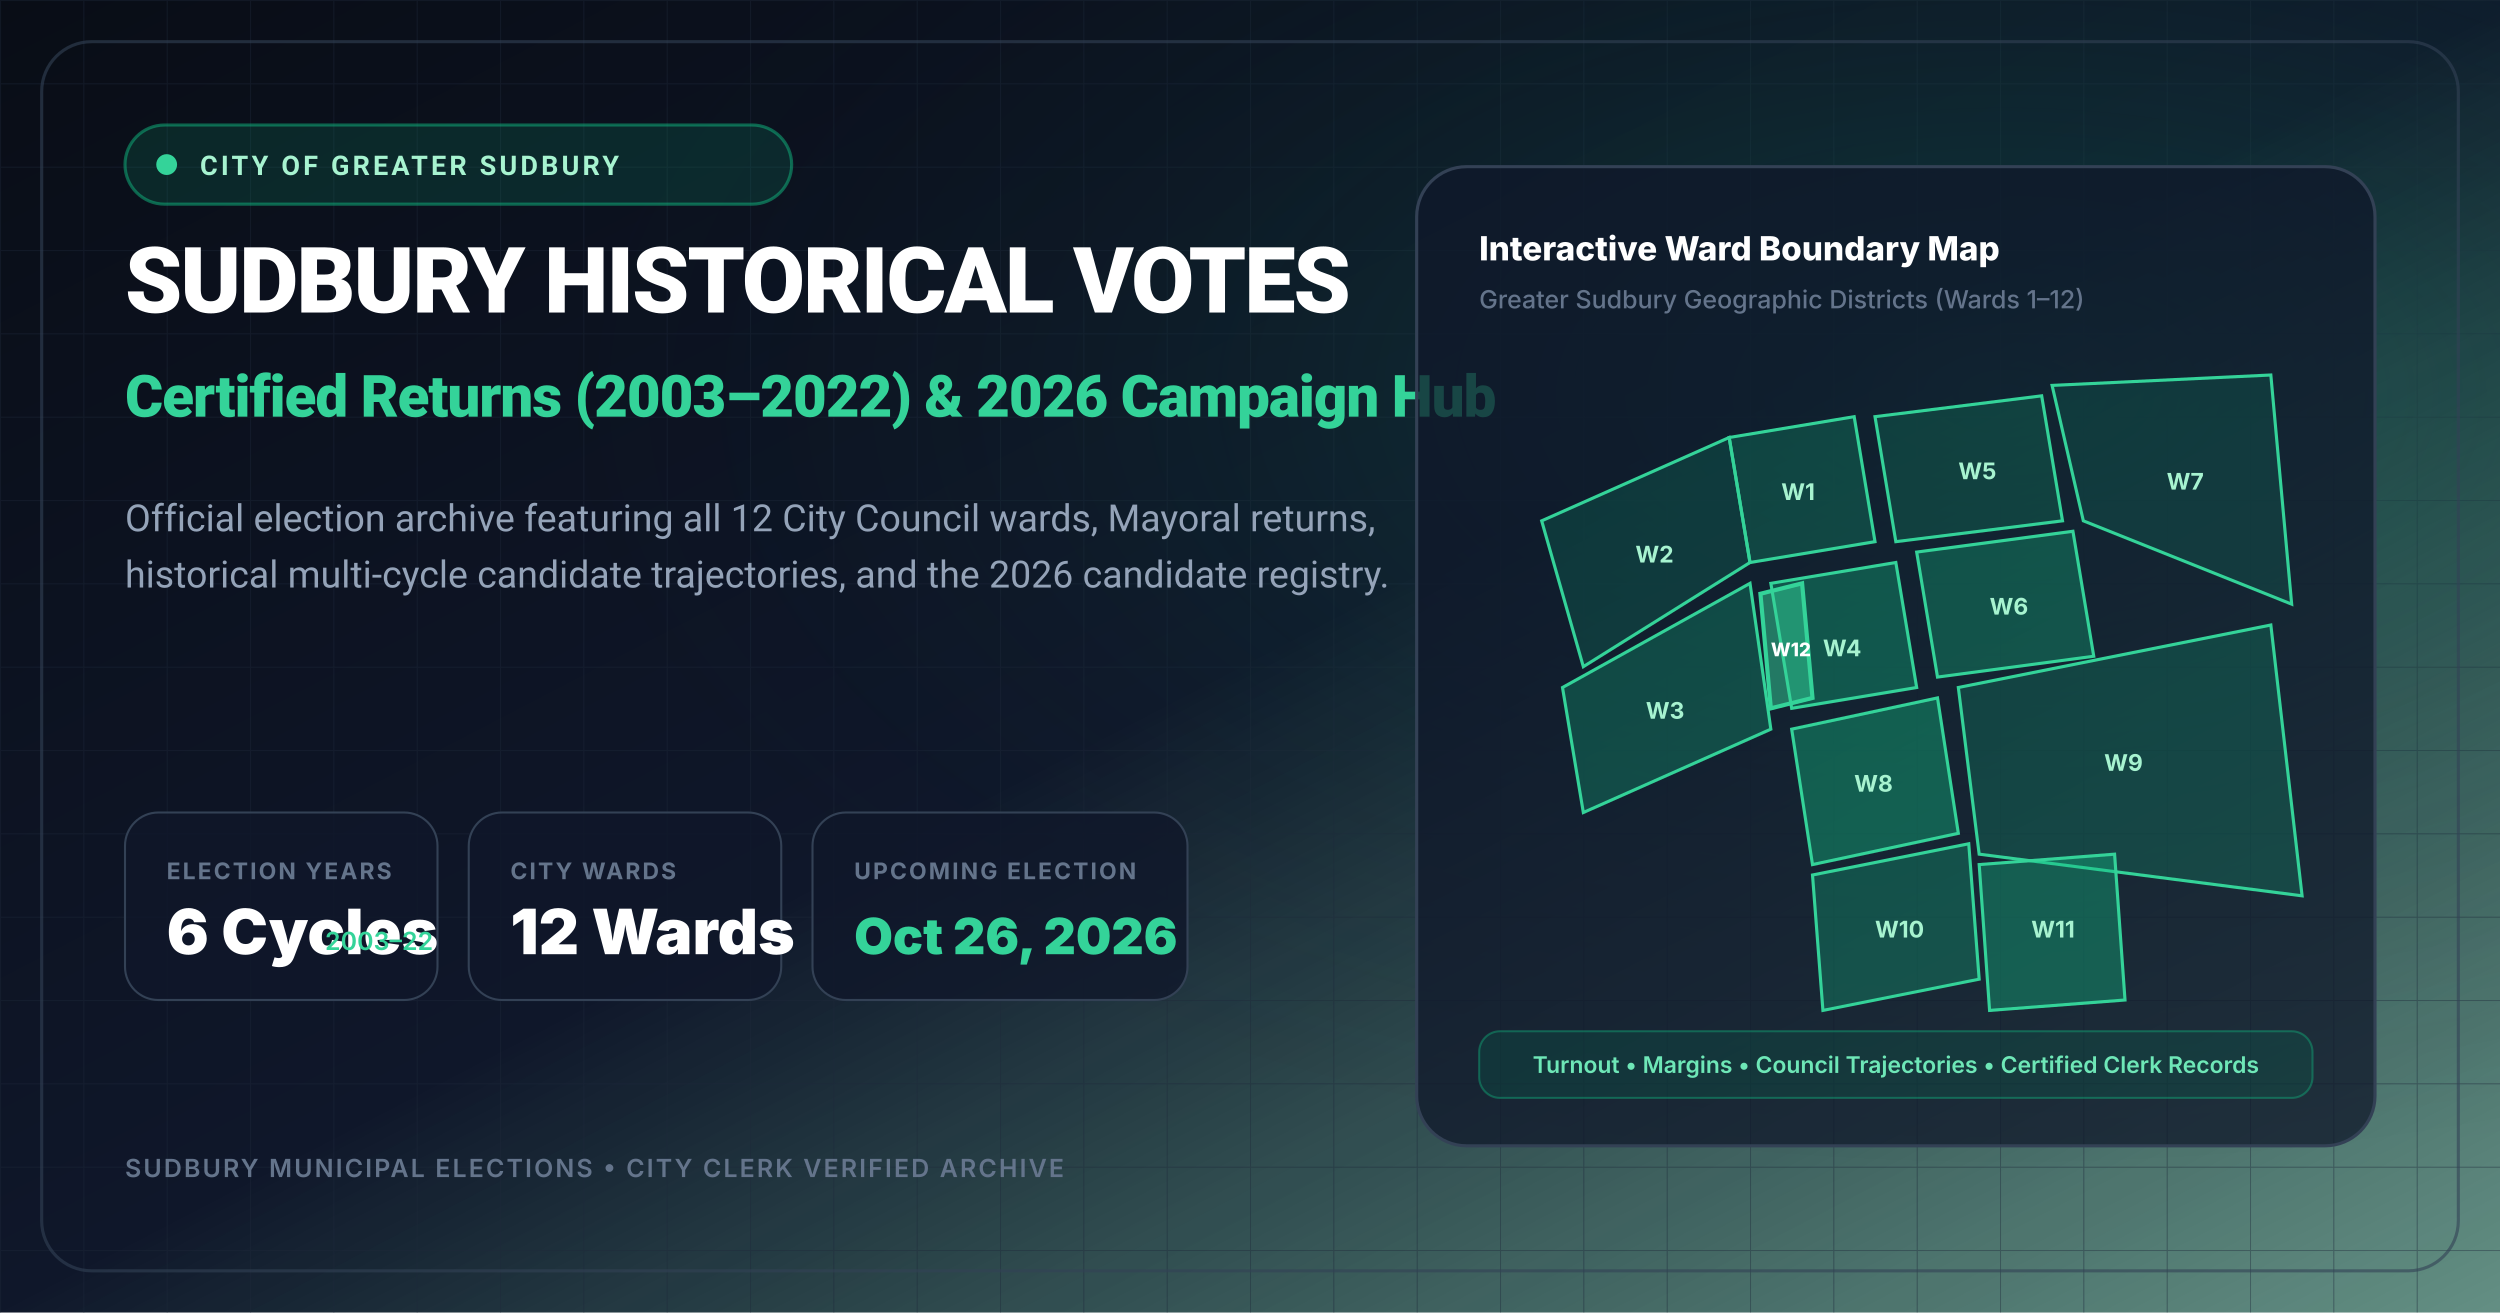
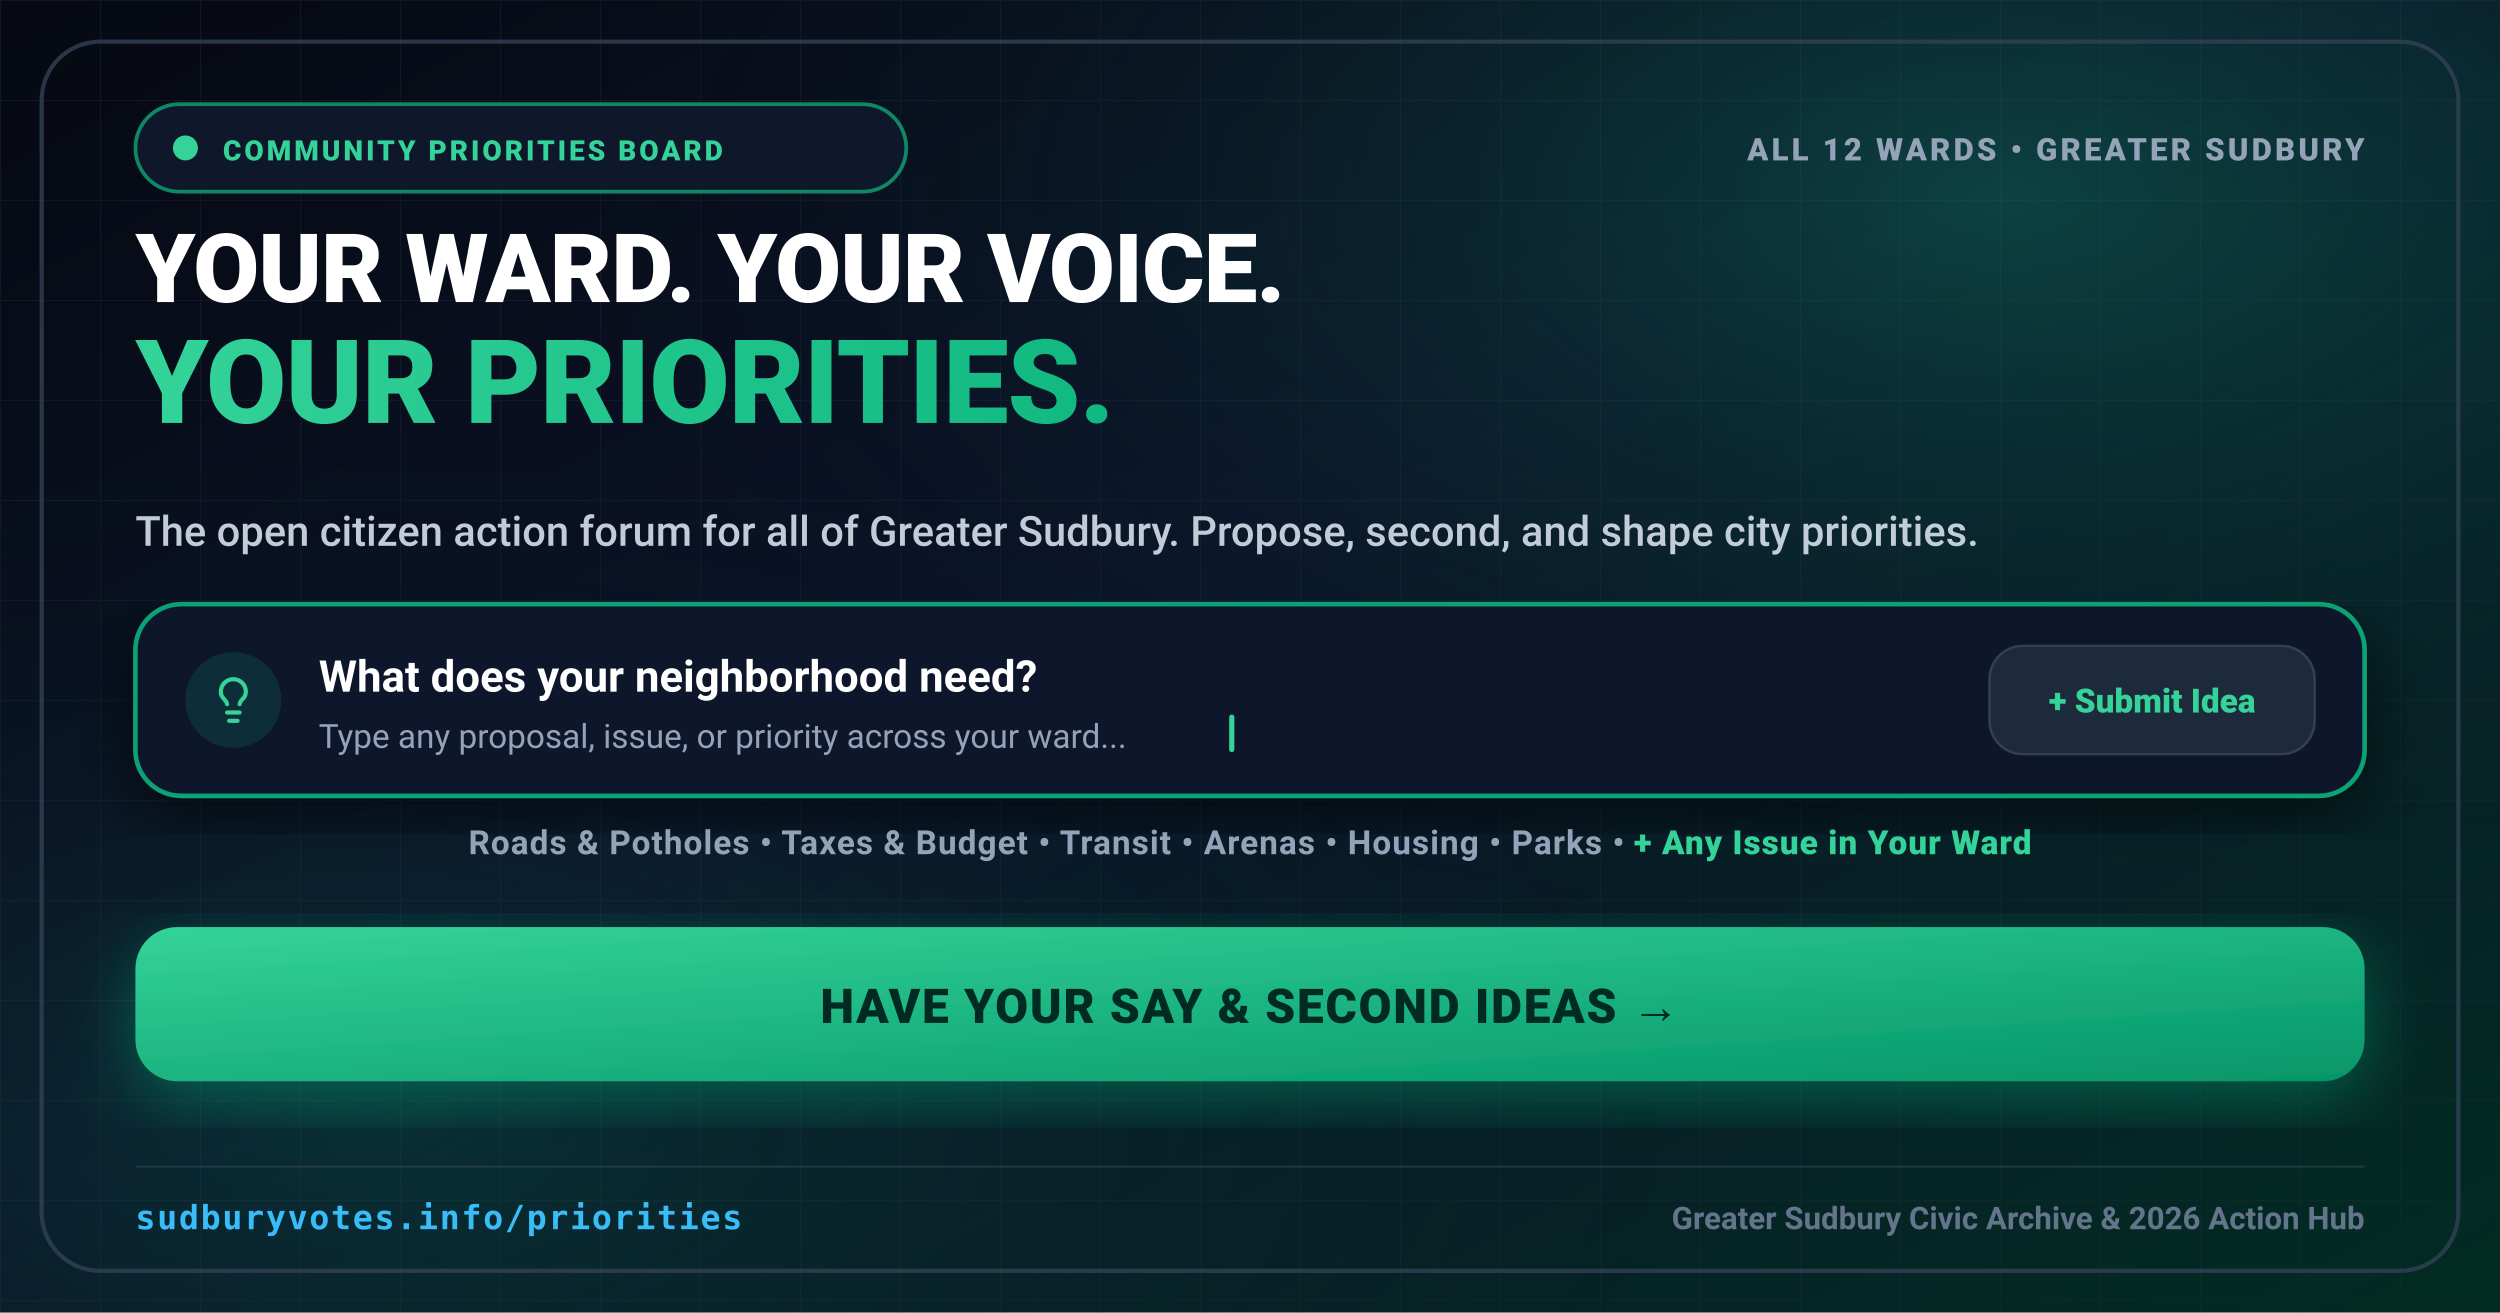
<svg xmlns="http://www.w3.org/2000/svg" viewBox="0 0 1200 630" width="1200" height="630">
  <defs>
-     <linearGradient id="bgGradient" x1="0%" y1="0%" x2="100%" y2="100%">
-       <stop offset="0%" stop-color="#090d16" />
-       <stop offset="50%" stop-color="#0f172a" />
-       <stop offset="100%" stop-color="#064e3b" stop-opacity="0.6" />
+     <linearGradient id="ogBgGrad" x1="0%" y1="0%" x2="100%" y2="100%">
+       <stop offset="0%" stop-color="#060911" />
+       <stop offset="45%" stop-color="#0b1329" />
+       <stop offset="100%" stop-color="#022c22" />
    </linearGradient>
-     <linearGradient id="emeraldGradient" x1="0%" y1="0%" x2="100%" y2="100%">
+     <linearGradient id="ogEmeraldText" x1="0%" y1="0%" x2="100%" y2="0%">
+       <stop offset="0%" stop-color="#34d399" />
+       <stop offset="100%" stop-color="#10b981" />
+     </linearGradient>
+     <linearGradient id="ogBtnGrad" x1="0%" y1="0%" x2="100%" y2="100%">
      <stop offset="0%" stop-color="#34d399" />
      <stop offset="100%" stop-color="#059669" />
    </linearGradient>
-     <radialGradient id="glow" cx="80%" cy="30%" r="60%">
-       <stop offset="0%" stop-color="#10b981" stop-opacity="0.25" />
-       <stop offset="100%" stop-color="#090d16" stop-opacity="0" />
+     <radialGradient id="ogGlowTopRight" cx="80%" cy="15%" r="60%">
+       <stop offset="0%" stop-color="#10b981" stop-opacity="0.28" />
+       <stop offset="100%" stop-color="#060911" stop-opacity="0" />
    </radialGradient>
-     <pattern id="grid" width="40" height="40" patternUnits="userSpaceOnUse">
-       <path d="M 40 0 L 0 0 0 40" fill="none" stroke="#1e293b" stroke-width="1" stroke-opacity="0.4" />
+     <radialGradient id="ogGlowBottomLeft" cx="15%" cy="85%" r="55%">
+       <stop offset="0%" stop-color="#059669" stop-opacity="0.20" />
+       <stop offset="100%" stop-color="#060911" stop-opacity="0" />
+     </radialGradient>
+     <pattern id="ogGrid" width="48" height="48" patternUnits="userSpaceOnUse">
+       <path d="M 48 0 L 0 0 0 48" fill="none" stroke="#1e293b" stroke-width="1" stroke-opacity="0.4" />
    </pattern>
+     <filter id="ogShadow" x="-10%" y="-10%" width="120%" height="130%">
+       <feDropShadow dx="0" dy="10" stdDeviation="16" flood-color="#000000" flood-opacity="0.6" />
+     </filter>
+     <filter id="ogBtnShadow" x="-10%" y="-20%" width="120%" height="150%">
+       <feDropShadow dx="0" dy="8" stdDeviation="16" flood-color="#10b981" flood-opacity="0.4" />
+     </filter>
  </defs>
-   <rect width="1200" height="630" fill="url(#bgGradient)" />
-   <rect width="1200" height="630" fill="url(#grid)" />
-   <rect width="1200" height="630" fill="url(#glow)" />
-   <rect x="20" y="20" width="1160" height="590" rx="24" fill="none" stroke="#334155" stroke-width="1.5" stroke-opacity="0.6" />
-   <g transform="translate(60, 60)">
-     <rect width="320" height="38" rx="19" fill="#10b981" fill-opacity="0.15" stroke="#10b981" stroke-width="1.5" stroke-opacity="0.5" />
-     <circle cx="20" cy="19" r="5" fill="#34d399" />
-     <text x="36" y="24" font-family="-apple-system, BlinkMacSystemFont, 'Segoe UI', Roboto, 'Helvetica Neue', Arial, sans-serif" font-size="13" font-weight="700" fill="#a7f3d0" letter-spacing="1.5">CITY OF GREATER SUDBURY</text>
-   </g>
-   <g transform="translate(60, 150)">
-     <text font-family="-apple-system, BlinkMacSystemFont, 'Segoe UI', Roboto, 'Helvetica Neue', Arial, sans-serif" font-size="44" font-weight="900" fill="#ffffff" letter-spacing="-1">
-       SUDBURY HISTORICAL VOTES
+   <rect width="1200" height="630" fill="url(#ogBgGrad)" />
+   <rect width="1200" height="630" fill="url(#ogGrid)" />
+   <rect width="1200" height="630" fill="url(#ogGlowTopRight)" />
+   <rect width="1200" height="630" fill="url(#ogGlowBottomLeft)" />
+   <rect x="20" y="20" width="1160" height="590" rx="28" fill="none" stroke="#334155" stroke-width="2" stroke-opacity="0.8" />
+   <g transform="translate(65, 50)">
+     <g>
+       <rect x="0" y="0" width="370" height="42" rx="21" fill="#0f172a" stroke="#10b981" stroke-width="1.8" stroke-opacity="0.7" />
+       <circle cx="24" cy="21" r="6" fill="#34d399" />
+       <text x="42" y="27" font-family="-apple-system, BlinkMacSystemFont, 'Segoe UI', Roboto, 'Helvetica Neue', Arial, sans-serif" font-size="13.5" font-weight="800" fill="#34d399" letter-spacing="1.4">
+         COMMUNITY PRIORITIES BOARD
+       </text>
+       <text x="1070" y="27" font-family="-apple-system, BlinkMacSystemFont, 'Segoe UI', Roboto, 'Helvetica Neue', Arial, sans-serif" font-size="15" font-weight="800" fill="#94a3b8" letter-spacing="1.5" text-anchor="end">
+         ALL 12 WARDS • GREATER SUDBURY
+       </text>
+     </g>
+     <g transform="translate(0, 95)">
+       <text x="0" y="0" font-family="-apple-system, BlinkMacSystemFont, 'Segoe UI', Roboto, 'Helvetica Neue', Arial, sans-serif" font-size="46" font-weight="900" fill="#ffffff" letter-spacing="-0.5">
+         YOUR WARD. YOUR VOICE.
+       </text>
+       <text x="0" y="58" font-family="-apple-system, BlinkMacSystemFont, 'Segoe UI', Roboto, 'Helvetica Neue', Arial, sans-serif" font-size="56" font-weight="900" fill="url(#ogEmeraldText)" letter-spacing="-0.5">
+         YOUR PRIORITIES.
+       </text>
+     </g>
+     <text x="0" y="212" font-family="-apple-system, BlinkMacSystemFont, 'Segoe UI', Roboto, 'Helvetica Neue', Arial, sans-serif" font-size="20" font-weight="500" fill="#cbd5e1" opacity="0.95">
+       The open citizen action forum for all of Greater Sudbury. Propose, second, and shape city priorities.
    </text>
-     <text y="50" font-family="-apple-system, BlinkMacSystemFont, 'Segoe UI', Roboto, 'Helvetica Neue', Arial, sans-serif" font-size="28" font-weight="800" fill="#34d399" letter-spacing="-0.5">
-       Certified Returns (2003–2022) &amp; 2026 Campaign Hub
-     </text>
-     <text y="105" font-family="-apple-system, BlinkMacSystemFont, 'Segoe UI', Roboto, 'Helvetica Neue', Arial, sans-serif" font-size="18" font-weight="400" fill="#94a3b8" width="600">
-       Official election archive featuring all 12 City Council wards, Mayoral returns,
-     </text>
-     <text y="132" font-family="-apple-system, BlinkMacSystemFont, 'Segoe UI', Roboto, 'Helvetica Neue', Arial, sans-serif" font-size="18" font-weight="400" fill="#94a3b8">
-       historical multi-cycle candidate trajectories, and the 2026 candidate registry.
-     </text>
-   </g>
-   <g transform="translate(60, 390)">
-     <g transform="translate(0, 0)">
-       <rect width="150" height="90" rx="16" fill="#0f172a" fill-opacity="0.8" stroke="#334155" stroke-width="1" />
-       <text x="20" y="32" font-family="-apple-system, BlinkMacSystemFont, 'Segoe UI', sans-serif" font-size="11" font-weight="700" fill="#64748b" letter-spacing="1">ELECTION YEARS</text>
-       <text x="20" y="68" font-family="-apple-system, BlinkMacSystemFont, 'Segoe UI', sans-serif" font-size="30" font-weight="900" fill="#ffffff">6 Cycles</text>
-       <text x="96" y="66" font-family="-apple-system, BlinkMacSystemFont, 'Segoe UI', sans-serif" font-size="12" font-weight="600" fill="#34d399">2003–22</text>
+     <g transform="translate(0, 240)" filter="url(#ogShadow)">
+       <rect width="1070" height="92" rx="22" fill="#0f172a" stroke="#10b981" stroke-width="2.2" stroke-opacity="0.85" />
+       <g transform="translate(24, 23)">
+         <circle cx="23" cy="23" r="23" fill="#10b981" fill-opacity="0.15" />
+         <g transform="translate(11, 11)" stroke="#34d399" stroke-width="2" fill="none" stroke-linecap="round" stroke-linejoin="round">
+           <path d="M15 14c.2-1 .7-1.7 1.5-2.5 1-.9 1.5-2.2 1.5-3.5A6 6 0 0 0 6 8c0 1 .2 2.2 1.5 3.5.7.7 1.3 1.5 1.5 2.5" />
+           <path d="M9 18h6" />
+           <path d="M10 22h4" />
+         </g>
+       </g>
+       <text x="88" y="42" font-family="-apple-system, BlinkMacSystemFont, 'Segoe UI', Roboto, 'Helvetica Neue', Arial, sans-serif" font-size="21" font-weight="700" fill="#ffffff">
+         What does your neighborhood need?
+       </text>
+       <text x="88" y="69" font-family="-apple-system, BlinkMacSystemFont, 'Segoe UI', Roboto, 'Helvetica Neue', Arial, sans-serif" font-size="16" font-weight="400" fill="#94a3b8">
+         Type any proposal, issue, or priority across your ward...
+       </text>
+       <rect x="525" y="53" width="2.5" height="18" fill="#34d399" rx="1.2" />
+       <g transform="translate(890, 20)">
+         <rect width="156" height="52" rx="16" fill="#1e293b" stroke="#334155" stroke-width="1.2" />
+         <text x="78" y="32" font-family="-apple-system, BlinkMacSystemFont, 'Segoe UI', Roboto, 'Helvetica Neue', Arial, sans-serif" font-size="16" font-weight="800" fill="#34d399" text-anchor="middle">
+           + Submit Idea
+         </text>
+       </g>
    </g>
-     <g transform="translate(165, 0)">
-       <rect width="150" height="90" rx="16" fill="#0f172a" fill-opacity="0.8" stroke="#334155" stroke-width="1" />
-       <text x="20" y="32" font-family="-apple-system, BlinkMacSystemFont, 'Segoe UI', sans-serif" font-size="11" font-weight="700" fill="#64748b" letter-spacing="1">CITY WARDS</text>
-       <text x="20" y="68" font-family="-apple-system, BlinkMacSystemFont, 'Segoe UI', sans-serif" font-size="30" font-weight="900" fill="#ffffff">12 Wards</text>
+     <g transform="translate(0, 360)">
+       <text x="535" y="0" font-family="-apple-system, BlinkMacSystemFont, 'Segoe UI', Roboto, 'Helvetica Neue', Arial, sans-serif" font-size="16" font-weight="600" fill="#94a3b8" text-anchor="middle" letter-spacing="0.5">
+         Roads &amp; Potholes • Taxes &amp; Budget • Transit • Arenas • Housing • Parks • <tspan fill="#34d399" font-weight="800">+ Any Issue in Your Ward</tspan>
+       </text>
    </g>
-     <g transform="translate(330, 0)">
-       <rect width="180" height="90" rx="16" fill="#0f172a" fill-opacity="0.8" stroke="#334155" stroke-width="1" />
-       <text x="20" y="32" font-family="-apple-system, BlinkMacSystemFont, 'Segoe UI', sans-serif" font-size="11" font-weight="700" fill="#64748b" letter-spacing="1">UPCOMING ELECTION</text>
-       <text x="20" y="68" font-family="-apple-system, BlinkMacSystemFont, 'Segoe UI', sans-serif" font-size="24" font-weight="900" fill="#34d399">Oct 26, 2026</text>
+     <g transform="translate(0, 395)" filter="url(#ogBtnShadow)">
+       <rect width="1070" height="74" rx="20" fill="url(#ogBtnGrad)" />
+       <text x="535" y="46" font-family="-apple-system, BlinkMacSystemFont, 'Segoe UI', Roboto, 'Helvetica Neue', Arial, sans-serif" font-size="23" font-weight="900" fill="#022c22" text-anchor="middle" letter-spacing="0.8">
+         HAVE YOUR SAY &amp; SECOND IDEAS →
+       </text>
    </g>
-   </g>
-   <g transform="translate(680, 80)">
-     <rect width="460" height="470" rx="24" fill="#0f172a" fill-opacity="0.75" stroke="#334155" stroke-width="1.5" />
-     <text x="30" y="45" font-family="-apple-system, BlinkMacSystemFont, 'Segoe UI', sans-serif" font-size="16" font-weight="800" fill="#ffffff">Interactive Ward Boundary Map</text>
-     <text x="30" y="68" font-family="-apple-system, BlinkMacSystemFont, 'Segoe UI', sans-serif" font-size="12" font-weight="500" fill="#64748b">Greater Sudbury Geographic Districts (Wards 1–12)</text>
-     <g transform="translate(30, 90)">
-       <polygon points="120,40 180,30 190,90 130,100" fill="#10b981" fill-opacity="0.25" stroke="#34d399" stroke-width="1.5" />
-       <text x="145" y="70" font-family="-apple-system, sans-serif" font-size="11" font-weight="700" fill="#a7f3d0">W1</text>
-       <polygon points="30,80 120,40 130,100 50,150" fill="#10b981" fill-opacity="0.18" stroke="#34d399" stroke-width="1.5" />
-       <text x="75" y="100" font-family="-apple-system, sans-serif" font-size="11" font-weight="700" fill="#a7f3d0">W2</text>
-       <polygon points="40,160 130,110 140,180 50,220" fill="#10b981" fill-opacity="0.28" stroke="#34d399" stroke-width="1.5" />
-       <text x="80" y="175" font-family="-apple-system, sans-serif" font-size="11" font-weight="700" fill="#a7f3d0">W3</text>
-       <polygon points="140,110 200,100 210,160 150,170" fill="#10b981" fill-opacity="0.35" stroke="#34d399" stroke-width="1.5" />
-       <text x="165" y="145" font-family="-apple-system, sans-serif" font-size="11" font-weight="700" fill="#a7f3d0">W4</text>
-       <polygon points="190,30 270,20 280,80 200,90" fill="#10b981" fill-opacity="0.2" stroke="#34d399" stroke-width="1.5" />
-       <text x="230" y="60" font-family="-apple-system, sans-serif" font-size="11" font-weight="700" fill="#a7f3d0">W5</text>
-       <polygon points="210,95 285,85 295,145 220,155" fill="#10b981" fill-opacity="0.32" stroke="#34d399" stroke-width="1.5" />
-       <text x="245" y="125" font-family="-apple-system, sans-serif" font-size="11" font-weight="700" fill="#a7f3d0">W6</text>
-       <polygon points="275,15 380,10 390,120 290,80" fill="#10b981" fill-opacity="0.15" stroke="#34d399" stroke-width="1.5" />
-       <text x="330" y="65" font-family="-apple-system, sans-serif" font-size="11" font-weight="700" fill="#a7f3d0">W7</text>
-       <polygon points="150,180 220,165 230,230 160,245" fill="#10b981" fill-opacity="0.4" stroke="#34d399" stroke-width="1.5" />
-       <text x="180" y="210" font-family="-apple-system, sans-serif" font-size="11" font-weight="700" fill="#a7f3d0">W8</text>
-       <polygon points="230,160 380,130 395,260 240,240" fill="#10b981" fill-opacity="0.22" stroke="#34d399" stroke-width="1.5" />
-       <text x="300" y="200" font-family="-apple-system, sans-serif" font-size="11" font-weight="700" fill="#a7f3d0">W9</text>
-       <polygon points="160,250 235,235 240,300 165,315" fill="#10b981" fill-opacity="0.3" stroke="#34d399" stroke-width="1.5" />
-       <text x="190" y="280" font-family="-apple-system, sans-serif" font-size="11" font-weight="700" fill="#a7f3d0">W10</text>
-       <polygon points="240,245 305,240 310,310 245,315" fill="#10b981" fill-opacity="0.38" stroke="#34d399" stroke-width="1.5" />
-       <text x="265" y="280" font-family="-apple-system, sans-serif" font-size="11" font-weight="700" fill="#a7f3d0">W11</text>
-       <polygon points="135,115 155,110 160,165 140,170" fill="#34d399" fill-opacity="0.5" stroke="#34d399" stroke-width="2" />
-       <text x="140" y="145" font-family="-apple-system, sans-serif" font-size="9" font-weight="800" fill="#ffffff">W12</text>
-     </g>
-     <g transform="translate(30, 415)">
-       <rect width="400" height="32" rx="10" fill="#047857" fill-opacity="0.2" stroke="#10b981" stroke-width="1" stroke-opacity="0.4" />
-       <text x="200" y="20" font-family="-apple-system, BlinkMacSystemFont, 'Segoe UI', sans-serif" font-size="11" font-weight="600" fill="#6ee7b7" text-anchor="middle">
-         Turnout • Margins • Council Trajectories • Certified Clerk Records
+     <g transform="translate(0, 510)">
+       <line x1="0" y1="0" x2="1070" y2="0" stroke="#334155" stroke-width="1" stroke-opacity="0.6" />
+       <text x="0" y="30" font-family="ui-monospace, SFMono-Regular, Menlo, Monaco, Consolas, monospace" font-size="16" font-weight="800" fill="#38bdf8" letter-spacing="0.8">
+         sudburyvotes.info/priorities
+       </text>
+       <text x="1070" y="30" font-family="-apple-system, BlinkMacSystemFont, 'Segoe UI', Roboto, 'Helvetica Neue', Arial, sans-serif" font-size="15" font-weight="600" fill="#64748b" text-anchor="end">
+         Greater Sudbury Civic Archive &amp; 2026 Action Hub
      </text>
    </g>
  </g>
-   <g transform="translate(60, 565)">
-     <text font-family="-apple-system, BlinkMacSystemFont, 'Segoe UI', sans-serif" font-size="12" font-weight="600" fill="#64748b" letter-spacing="1">
-       SUDBURY MUNICIPAL ELECTIONS • CITY CLERK VERIFIED ARCHIVE
-     </text>
-   </g>
</svg>
